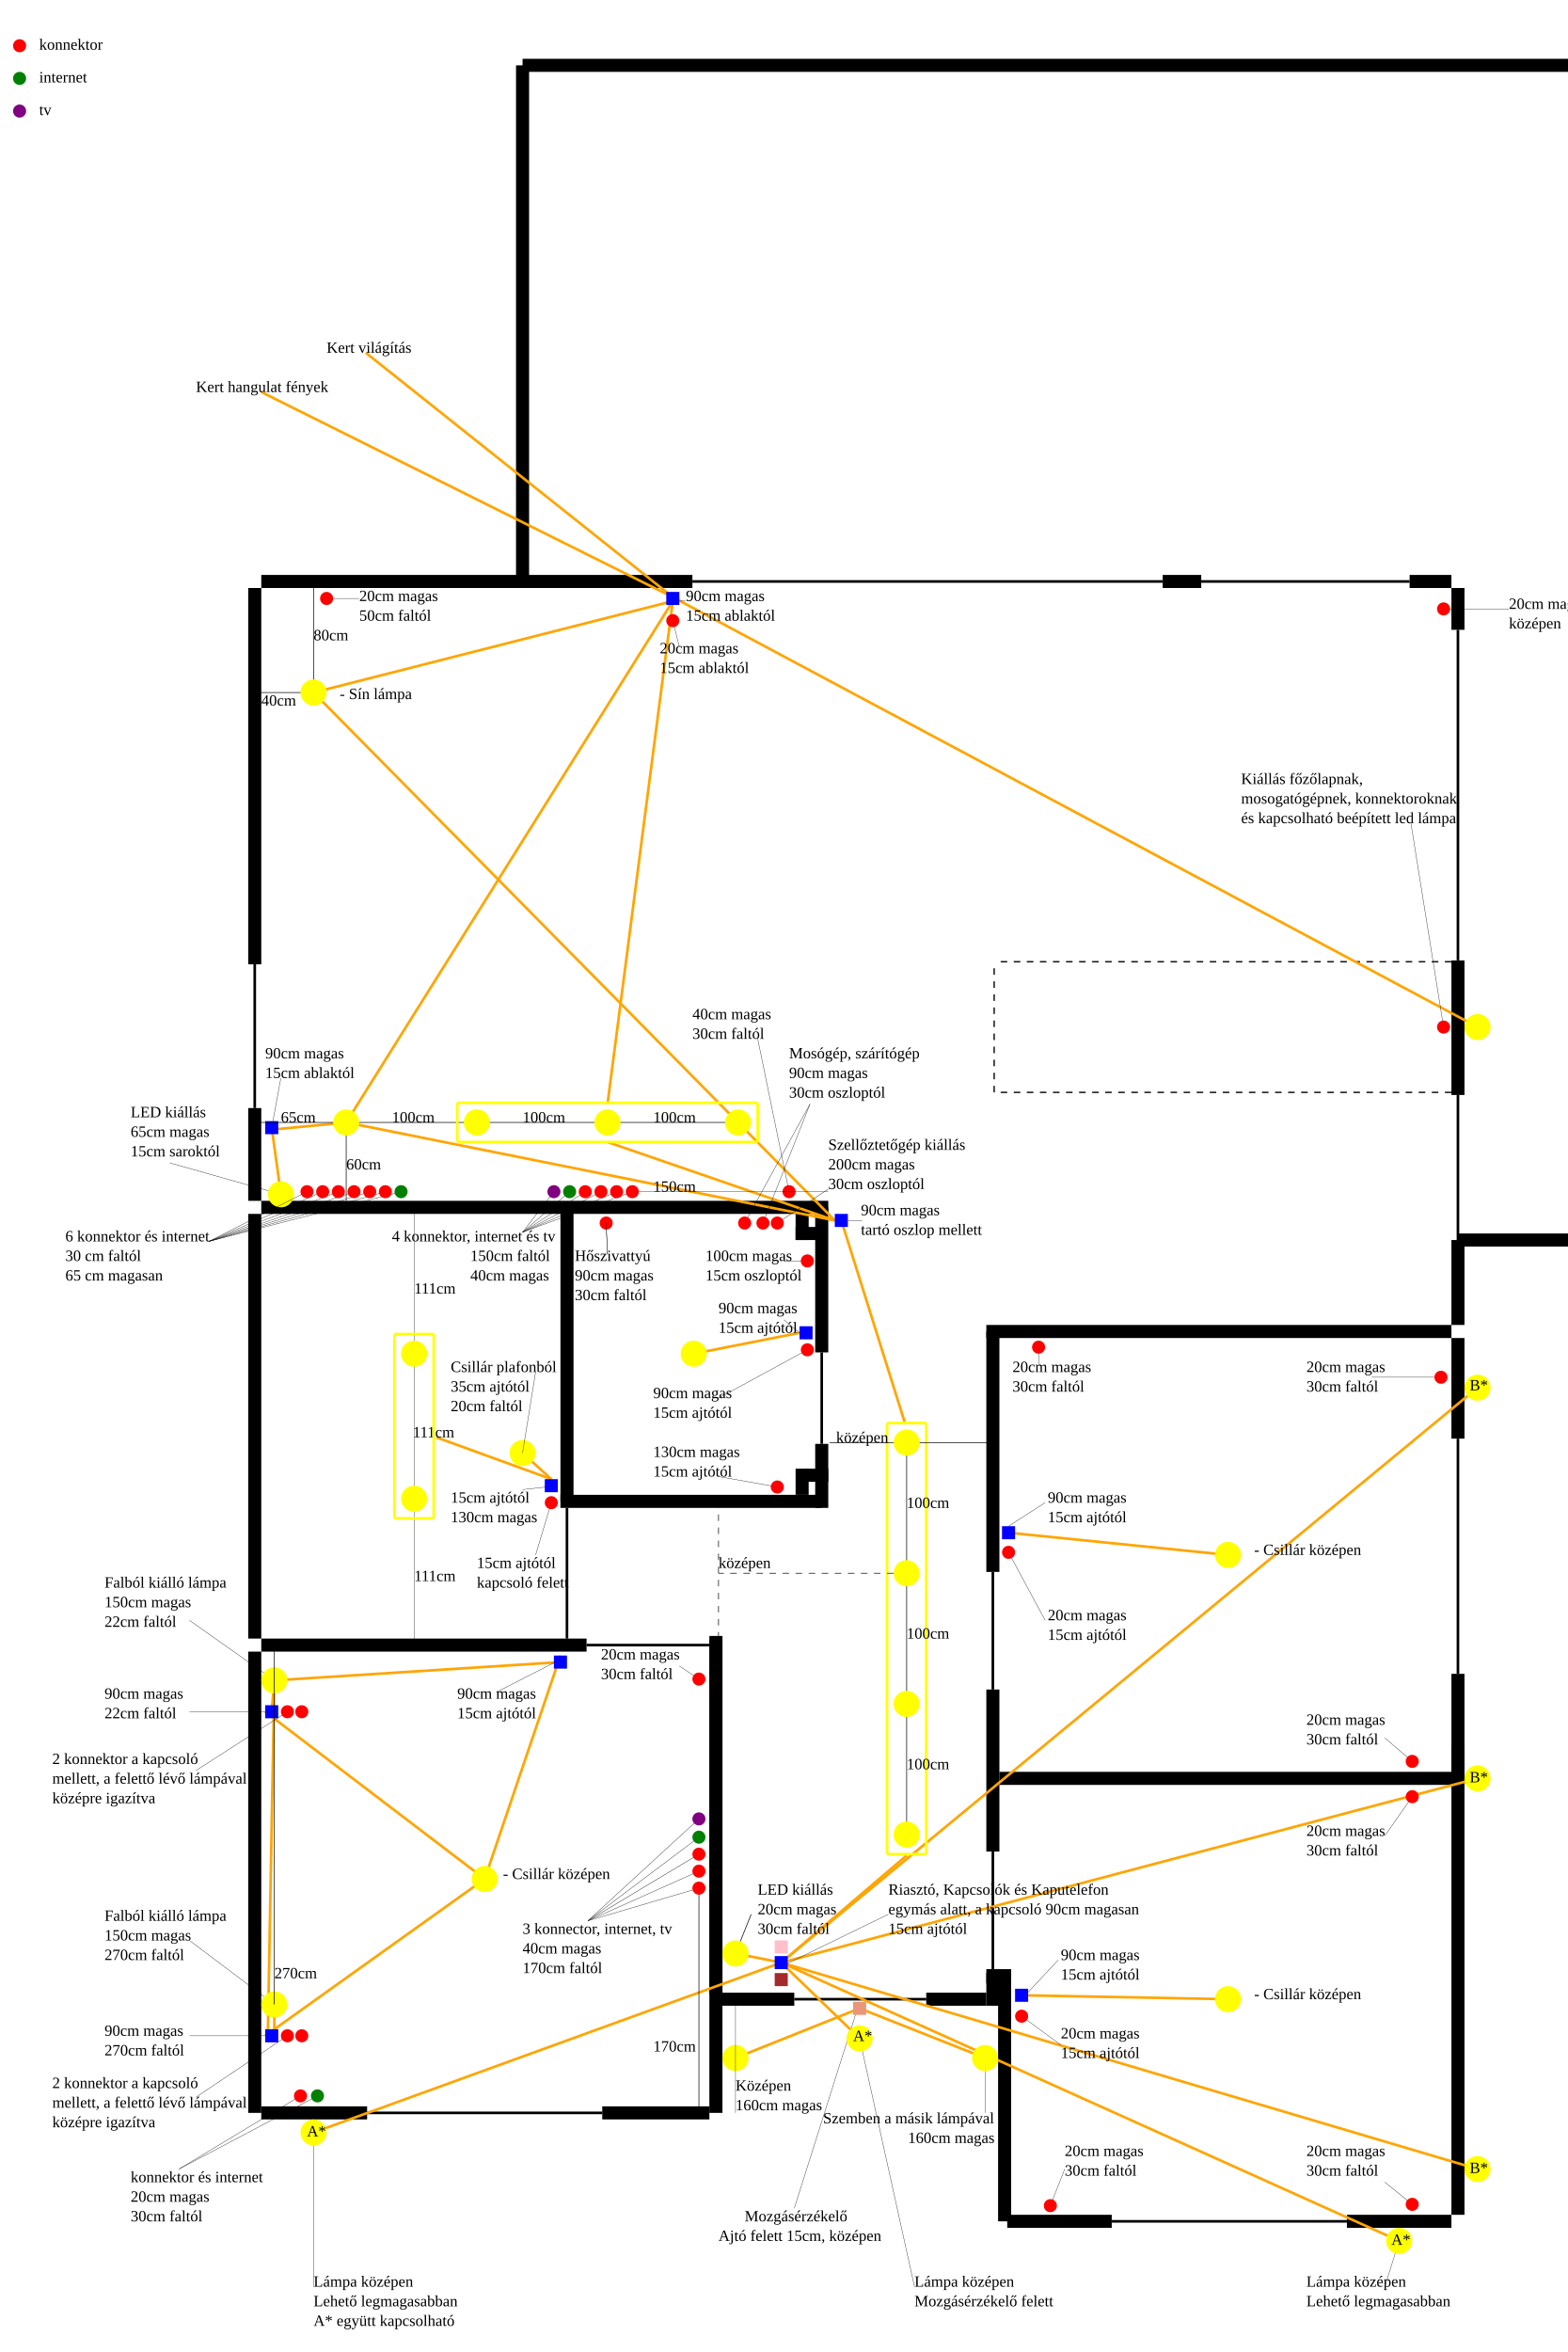
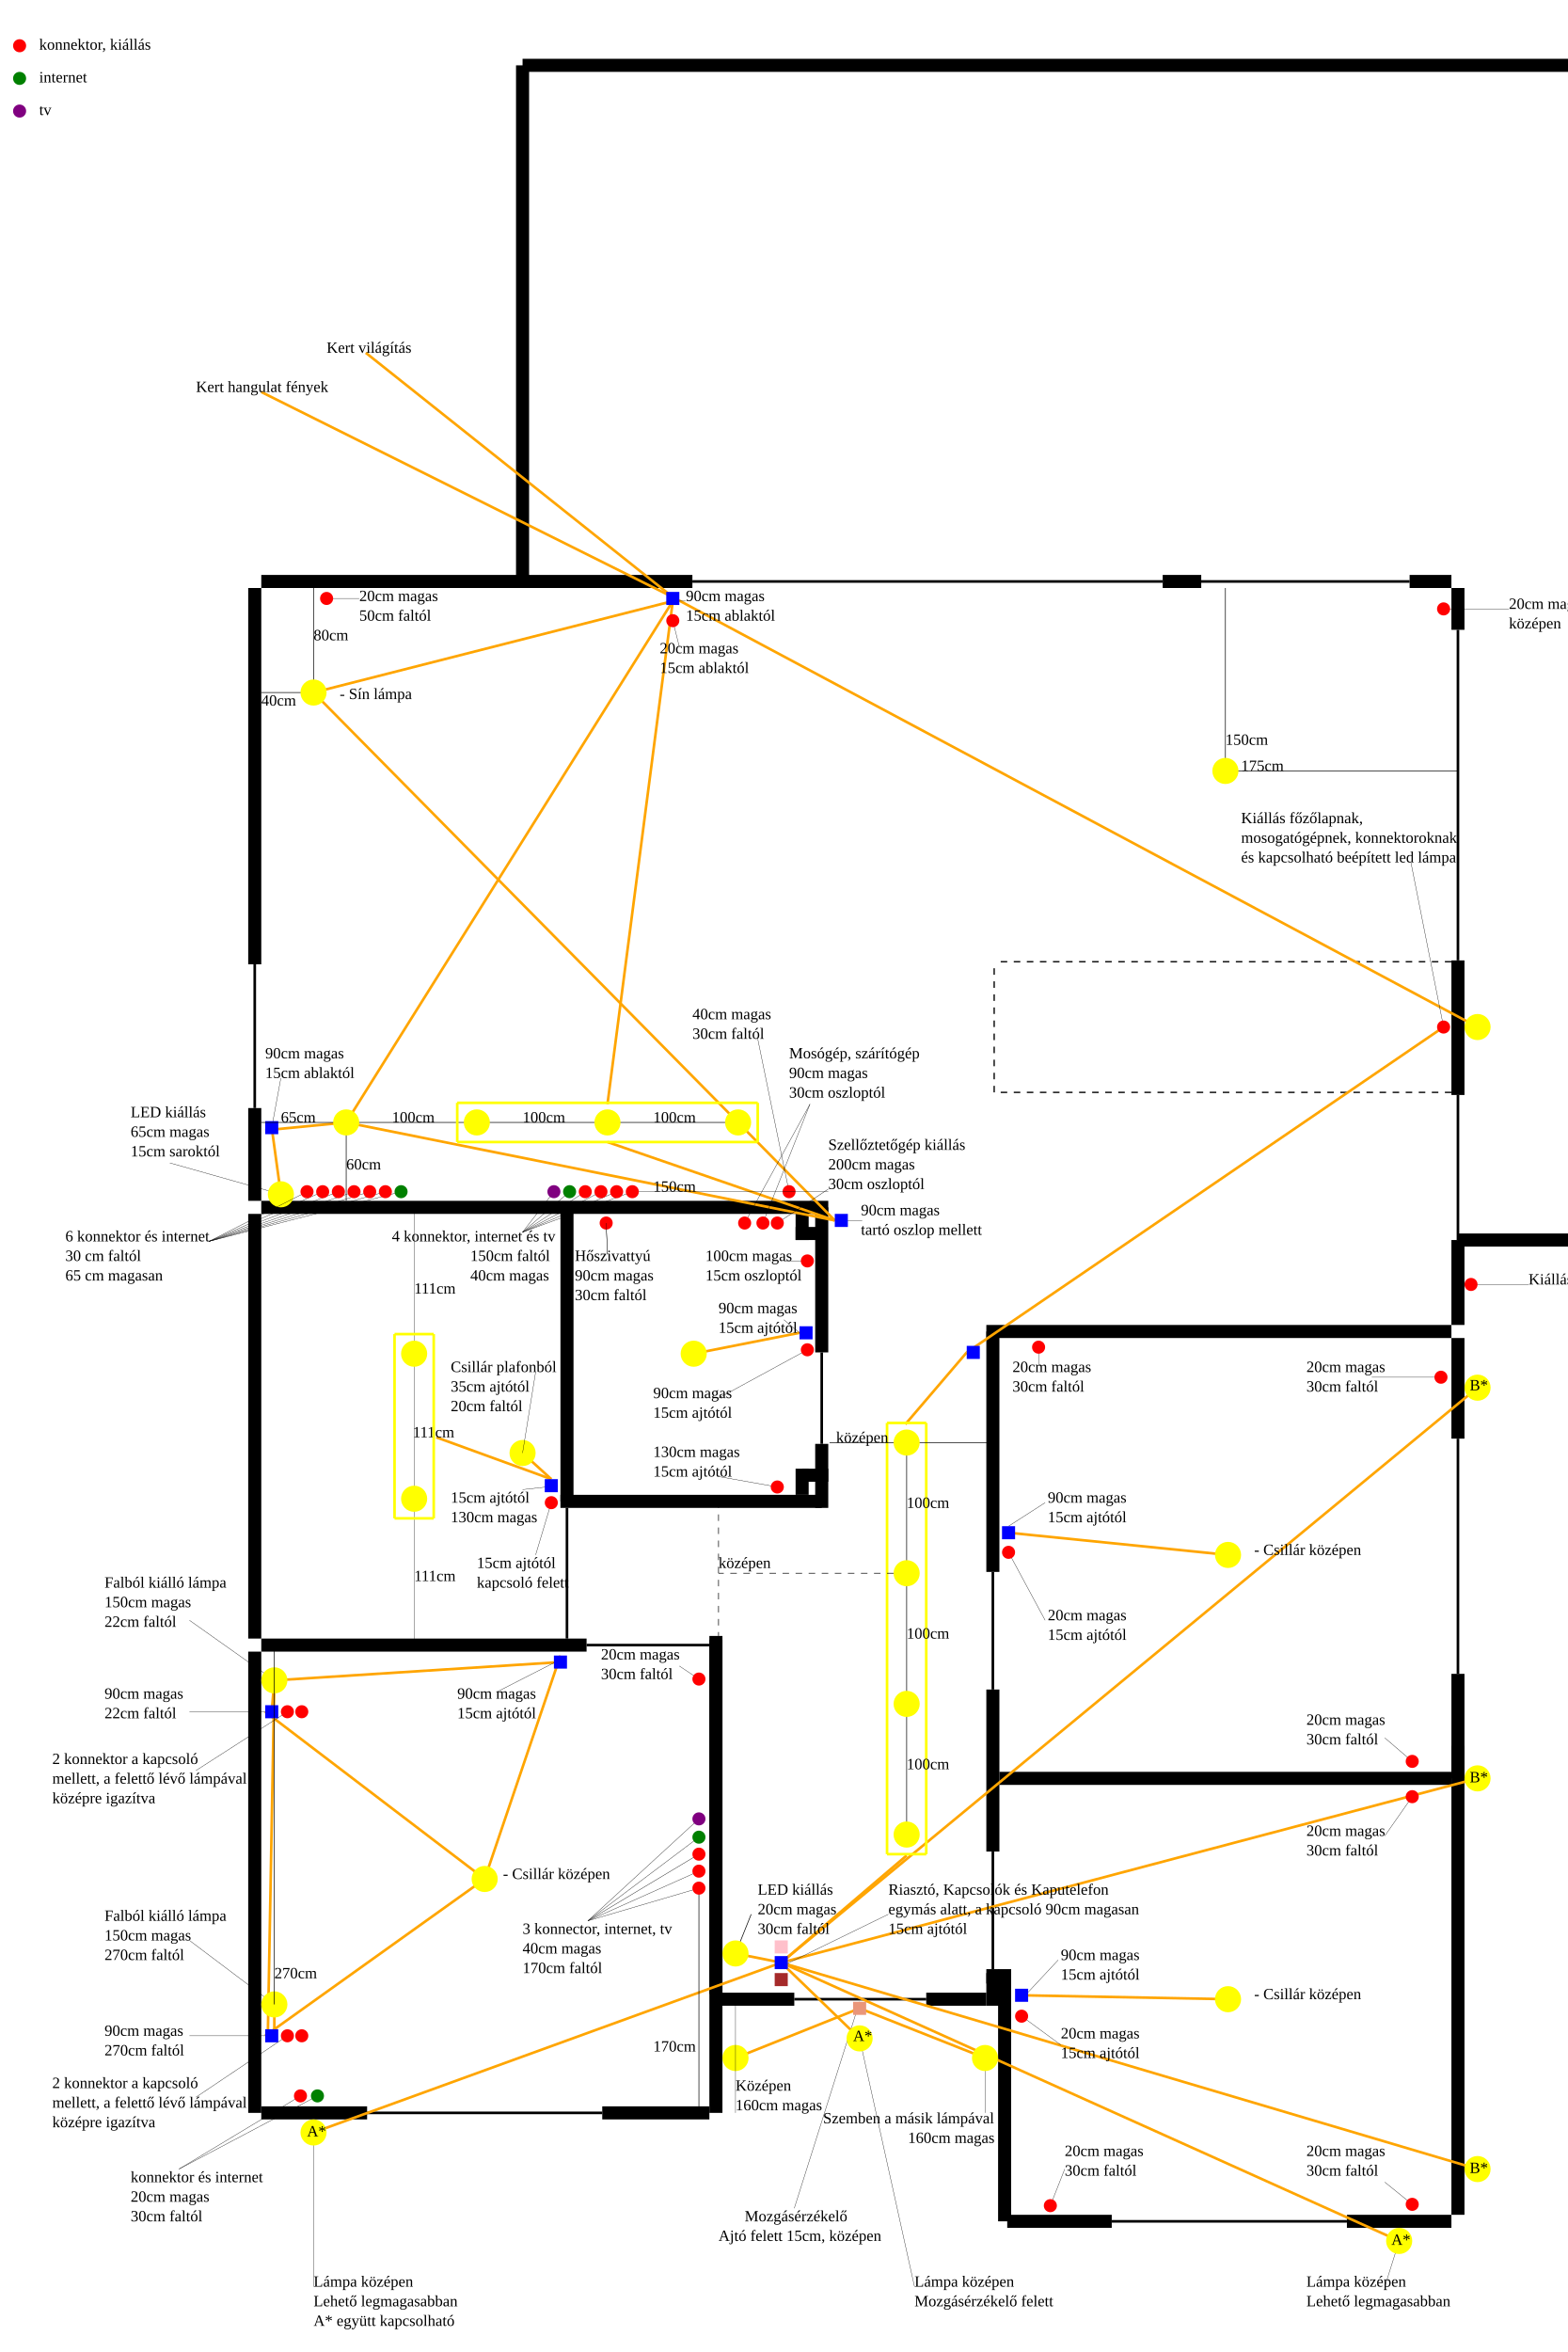
<svg xmlns="http://www.w3.org/2000/svg" viewBox="0 -250 1200 1800">
  <style>
	
		g.konnektor {
			//visibility: hidden
		}
		g.kapcsolo {
			//visibility: hidden;
		}
	
	</style>
  <g>
    <circle cx="15" cy="-215" r="5" fill="red" />
-     <text x="30" y="-212" fill="black" font-size="12">konnektor</text>
+     <text x="30" y="-212" fill="black" font-size="12">konnektor, kiállás</text>
    <circle cx="15" cy="-190" r="5" fill="green" />
    <text x="30" y="-187" fill="black" font-size="12">internet</text>
    <circle cx="15" cy="-165" r="5" fill="purple" />
    <text x="30" y="-162" fill="black" font-size="12">tv</text>
  </g>
  <g>
    <line x1="200" y1="195" x2="530" y2="195" stroke-width="10" stroke="black" />
    <line x1="530" y1="195" x2="890" y2="195" stroke-width="2" stroke="black" />
    <line x1="890" y1="195" x2="919.5" y2="195" stroke-width="10" stroke="black" />
    <line x1="919" y1="195" x2="1079" y2="195" stroke-width="2" stroke="black" />
    <line x1="1079" y1="195" x2="1111" y2="195" stroke-width="10" stroke="black" />
    <line x1="1116" y1="200" x2="1116" y2="232" stroke-width="10" stroke="black" />
    <line x1="1116" y1="232" x2="1116" y2="485" stroke-width="2" stroke="black" />
    <line x1="1116" y1="485" x2="1116" y2="588" stroke-width="10" stroke="black" />
    <line x1="1116" y1="588" x2="1116" y2="699" stroke-width="2" stroke="black" />
    <line x1="1116" y1="699" x2="1116" y2="764" stroke-width="10" stroke="black" />
    <line x1="195" y1="200" x2="195" y2="488" stroke-width="10" stroke="black" />
    <line x1="195" y1="488" x2="195" y2="598" stroke-width="2" stroke="black" />
    <line x1="195" y1="598" x2="195" y2="669" stroke-width="10" stroke="black" />
    <line x1="1111" y1="769" x2="755" y2="769" stroke-width="10" stroke="black" />
    <line x1="200" y1="674" x2="634" y2="674" stroke-width="10" stroke="black" />
    <line x1="614" y1="679" x2="614" y2="699" stroke-width="10" stroke="black" />
    <line x1="609" y1="694" x2="629" y2="694" stroke-width="10" stroke="black" />
    <line x1="614" y1="879" x2="634" y2="879" stroke-width="10" stroke="black" />
    <line x1="614" y1="874" x2="614" y2="894" stroke-width="10" stroke="black" />
    <line x1="760" y1="769" x2="760" y2="953" stroke-width="10" stroke="black" />
    <line x1="760" y1="953" x2="760" y2="1043" stroke-width="2" stroke="black" />
    <line x1="760" y1="1043" x2="760" y2="1167" stroke-width="10" stroke="black" />
    <line x1="760" y1="1167" x2="760" y2="1257" stroke-width="2" stroke="black" />
    <line x1="760" y1="1257" x2="760" y2="1268" stroke-width="10" stroke="black" />
    <line x1="629" y1="674" x2="629" y2="785" stroke-width="10" stroke="black" />
    <line x1="629" y1="785" x2="629" y2="855" stroke-width="2" stroke="black" />
    <line x1="629" y1="855" x2="629" y2="904" stroke-width="10" stroke="black" />
    <line x1="629" y1="899" x2="429" y2="899" stroke-width="10" stroke="black" />
    <line x1="434" y1="904" x2="434" y2="1004" stroke-width="2" stroke="black" />
    <line x1="548" y1="1005" x2="548" y2="1276" stroke-width="10" stroke="black" />
    <line x1="548" y1="1280" x2="608" y2="1280" stroke-width="10" stroke="black" />
    <line x1="608" y1="1280" x2="709" y2="1280" stroke-width="2" stroke="black" />
    <line x1="709" y1="1280" x2="755" y2="1280" stroke-width="10" stroke="black" />
    <line x1="760" y1="1285" x2="760" y2="1260" stroke-width="10" stroke="black" />
    <line x1="434" y1="899" x2="434" y2="674" stroke-width="10" stroke="black" />
    <line x1="195" y1="679" x2="195" y2="1004" stroke-width="10" stroke="black" />
    <line x1="200" y1="1009" x2="449" y2="1009" stroke-width="10" stroke="black" />
    <line x1="449" y1="1009" x2="543" y2="1009" stroke-width="2" stroke="black" />
    <line x1="195" y1="1014" x2="195" y2="1367" stroke-width="10" stroke="black" />
    <line x1="200" y1="1367" x2="281" y2="1367" stroke-width="10" stroke="black" />
    <line x1="281" y1="1367" x2="461" y2="1367" stroke-width="2" stroke="black" />
    <line x1="461" y1="1367" x2="543" y2="1367" stroke-width="10" stroke="black" />
    <line x1="548" y1="1367" x2="548" y2="1002" stroke-width="10" stroke="black" />
    <line x1="1116" y1="1086" x2="1116" y2="1445" stroke-width="10" stroke="black" />
    <line x1="1111" y1="1450" x2="1031" y2="1450" stroke-width="10" stroke="black" />
    <line x1="1031" y1="1450" x2="851" y2="1450" stroke-width="2" stroke="black" />
    <line x1="851" y1="1450" x2="771" y2="1450" stroke-width="10" stroke="black" />
    <line x1="769" y1="1450" x2="769" y2="1257" stroke-width="10" stroke="black" />
    <line x1="1116" y1="774" x2="1116" y2="851" stroke-width="10" stroke="black" />
    <line x1="1116" y1="851" x2="1116" y2="1031" stroke-width="2" stroke="black" />
    <line x1="1116" y1="1031" x2="1116" y2="1111" stroke-width="10" stroke="black" />
    <line x1="1111" y1="1111" x2="765" y2="1111" stroke-width="10" stroke="black" />
    <line x1="400" y1="200" x2="400" y2="-200" stroke-width="10" stroke="black" />
    <line x1="400" y1="-200" x2="1416" y2="-200" stroke-width="10" stroke="black" />
    <line x1="1416" y1="-200" x2="1416" y2="699" stroke-width="10" stroke="black" />
    <line x1="1416" y1="699" x2="1116" y2="699" stroke-width="10" stroke="black" />
  </g>
  <g class="butor">
    <line x1="1111" y1="486" x2="761" y2="486" stroke-width="1" stroke="black" stroke-dasharray="5,5" />
    <line x1="761" y1="586" x2="761" y2="486" stroke-width="1" stroke="black" stroke-dasharray="5,5" />
    <line x1="1111" y1="586" x2="761" y2="586" stroke-width="1" stroke="black" stroke-dasharray="5,5" />
  </g>
  <g class="kapcsolo-vonal">
    <line x1="515" y1="210" x2="240" y2="280" stroke-width="2" stroke="orange" />
    <line x1="265" y1="609" x2="515" y2="210" stroke-width="2" stroke="orange" />
    <line x1="772" y1="923" x2="940" y2="940" stroke-width="2" stroke="orange" />
    <line x1="203" y1="615" x2="265" y2="609" stroke-width="2" stroke="orange" />
    <line x1="515" y1="210" x2="465" y2="595" stroke-width="2" stroke="orange" />
    <line x1="639" y1="684" x2="265" y2="609" stroke-width="2" stroke="orange" />
    <line x1="639" y1="684" x2="465" y2="624" stroke-width="2" stroke="orange" />
    <line x1="639" y1="684" x2="240" y2="280" stroke-width="2" stroke="orange" />
    <line x1="208" y1="613" x2="215" y2="664" stroke-width="2" stroke="orange" />
    <line x1="782" y1="1277" x2="940" y2="1280" stroke-width="2" stroke="orange" />
    <line x1="429" y1="1017" x2="371" y2="1188" stroke-width="2" stroke="orange" />
    <line x1="203" y1="1060" x2="371" y2="1188" stroke-width="2" stroke="orange" />
    <line x1="429" y1="1022" x2="210" y2="1036" stroke-width="2" stroke="orange" />
    <line x1="208" y1="1060" x2="210" y2="1036" stroke-width="2" stroke="orange" />
    <line x1="203" y1="1308" x2="371" y2="1188" stroke-width="2" stroke="orange" />
    <line x1="205" y1="1308" x2="210" y2="1036" stroke-width="2" stroke="orange" />
    <line x1="210" y1="1308" x2="210" y2="1284" stroke-width="2" stroke="orange" />
-     <line x1="644" y1="684" x2="693" y2="840" stroke-width="2" stroke="orange" />
+     <line x1="740" y1="785" x2="693" y2="840" stroke-width="2" stroke="orange" />
    <line x1="598" y1="1252" x2="694" y2="1170" stroke-width="2" stroke="orange" />
    <line x1="598" y1="1252" x2="563" y2="1245" stroke-width="2" stroke="orange" />
    <line x1="658" y1="1287" x2="563" y2="1325" stroke-width="2" stroke="orange" />
    <line x1="658" y1="1287" x2="754" y2="1325" stroke-width="2" stroke="orange" />
    <line x1="598" y1="1252" x2="240" y2="1382" stroke-width="2" stroke="orange" />
    <line x1="598" y1="1252" x2="658" y2="1310" stroke-width="2" stroke="orange" />
    <line x1="598" y1="1252" x2="1071" y2="1465" stroke-width="2" stroke="orange" />
    <line x1="531" y1="786" x2="612" y2="770" stroke-width="2" stroke="orange" />
    <line x1="422" y1="882" x2="334" y2="850" stroke-width="2" stroke="orange" />
    <line x1="422" y1="882" x2="400" y2="862" stroke-width="2" stroke="orange" />
    <line x1="598" y1="1252" x2="1131" y2="812" stroke-width="2" stroke="orange" />
    <line x1="598" y1="1252" x2="1131" y2="1111" stroke-width="2" stroke="orange" />
    <line x1="598" y1="1252" x2="1131" y2="1410" stroke-width="2" stroke="orange" />
    <line x1="515" y1="207" x2="1131" y2="536" stroke-width="2" stroke="orange" />
    <line x1="515" y1="207" x2="200" y2="50" stroke-width="2" stroke="orange" />
    <text x="150" y="50" fill="black" font-size="12">Kert hangulat fények</text>
    <line x1="515" y1="207" x2="280" y2="20" stroke-width="2" stroke="orange" />
    <text x="250" y="20" fill="black" font-size="12">Kert világítás</text>
+     <line x1="740" y1="785" x2="1105" y2="536" stroke-width="2" stroke="orange" />
  </g>
  <g class="konnektor">
    <line x1="515" y1="225" x2="520" y2="245" stroke-width="0.25" stroke="black" />
    <circle cx="515" cy="225" r="5" fill="red" />
    <text x="505" y="250" fill="black" font-size="12">20cm magas</text>
    <text x="505" y="265" fill="black" font-size="12">15cm ablaktól</text>
    <line x1="250" y1="208" x2="275" y2="208" stroke-width="0.25" stroke="black" />
    <circle cx="250" cy="208" r="5" fill="red" />
    <text x="275" y="210" fill="black" font-size="12">20cm magas</text>
    <text x="275" y="225" fill="black" font-size="12">50cm faltól</text>
  </g>
  <g class="kapcsolo">
    <line x1="525" y1="210" x2="520" y2="210" stroke-width="0.25" stroke="black" />
    <line x1="515" y1="203" x2="515" y2="213" stroke-width="10" stroke="blue" />
    <text x="525" y="210" fill="black" font-size="12">90cm magas</text>
    <text x="525" y="225" fill="black" font-size="12">15cm ablaktól</text>
    <line x1="240" y1="200" x2="240" y2="280" stroke-width="0.5" stroke="black" />
    <text x="240" y="240" fill="black" font-size="12">80cm</text>
    <line x1="200" y1="280" x2="240" y2="280" stroke-width="0.5" stroke="black" />
    <text x="200" y="290" fill="black" font-size="12">40cm</text>
    <circle cx="240" cy="280" r="10" fill="yellow" />
    <text x="260" y="285" fill="black" font-size="12">- Sín lámpa</text>
+     <text x="950" y="340" fill="black" font-size="12">175cm</text>
+     <text x="938" y="320" fill="black" font-size="12">150cm</text>
+     <line x1="938" y1="340" x2="1116" y2="340" stroke-width="0.5" stroke="black" />
+     <line x1="938" y1="340" x2="938" y2="200" stroke-width="0.5" stroke="black" />
+     <circle cx="938" cy="340" r="10" fill="yellow" />
+     <line x1="740" y1="785" x2="750" y2="785" stroke-width="10" stroke="blue" />
  </g>
  <g class="kapcsolo">
    <line x1="208" y1="613" x2="215" y2="575" stroke-width="0.25" stroke="black" />
    <line x1="203" y1="613" x2="213" y2="613" stroke-width="10" stroke="blue" />
    <text x="203" y="560" fill="black" font-size="12">90cm magas</text>
    <text x="203" y="575" fill="black" font-size="12">15cm ablaktól</text>
    <line x1="265" y1="609" x2="265" y2="669" stroke-width="0.5" stroke="black" />
    <text x="265" y="645" fill="black" font-size="12">60cm</text>
    <line x1="200" y1="609" x2="265" y2="609" stroke-width="0.5" stroke="black" />
    <text x="215" y="609" fill="black" font-size="12">65cm</text>
    <line x1="265" y1="609" x2="365" y2="609" stroke-width="0.5" stroke="black" />
    <text x="300" y="609" fill="black" font-size="12">100cm</text>
    <line x1="365" y1="609" x2="465" y2="609" stroke-width="0.5" stroke="black" />
    <text x="400" y="609" fill="black" font-size="12">100cm</text>
    <line x1="465" y1="609" x2="565" y2="609" stroke-width="0.5" stroke="black" />
    <text x="500" y="609" fill="black" font-size="12">100cm</text>
    <circle cx="265" cy="609" r="10" fill="yellow" />
    <circle cx="365" cy="609" r="10" fill="yellow" />
    <circle cx="465" cy="609" r="10" fill="yellow" />
    <circle cx="565" cy="609" r="10" fill="yellow" />
    <line x1="350" y1="594" x2="580" y2="594" stroke-width="2" stroke="yellow" />
    <line x1="350" y1="624" x2="580" y2="624" stroke-width="2" stroke="yellow" />
    <line x1="350" y1="594" x2="350" y2="624" stroke-width="2" stroke="yellow" />
    <line x1="580" y1="594" x2="580" y2="624" stroke-width="2" stroke="yellow" />
    <line x1="639" y1="684" x2="660" y2="684" stroke-width="0.25" stroke="black" />
    <line x1="639" y1="684" x2="649" y2="684" stroke-width="10" stroke="blue" />
    <text x="659" y="680" fill="black" font-size="12">90cm magas</text>
    <text x="659" y="695" fill="black" font-size="12">tartó oszlop mellett</text>
    <line x1="215" y1="664" x2="130" y2="640" stroke-width="0.25" stroke="black" />
    <circle cx="215" cy="664" r="10" fill="yellow" />
    <text x="100" y="605" fill="black" font-size="12">LED kiállás</text>
    <text x="100" y="620" fill="black" font-size="12">65cm magas</text>
    <text x="100" y="635" fill="black" font-size="12">15cm saroktól</text>
  </g>
  <g class="konnektor">
    <line x1="772" y1="938" x2="800" y2="990" stroke-width="0.25" stroke="black" />
    <circle cx="772" cy="938" r="5" fill="red" />
    <text x="802" y="990" fill="black" font-size="12">20cm magas</text>
    <text x="802" y="1005" fill="black" font-size="12">15cm ajtótól</text>
    <line x1="795" y1="781" x2="795" y2="795" stroke-width="0.25" stroke="black" />
    <circle cx="795" cy="781" r="5" fill="red" />
    <text x="775" y="800" fill="black" font-size="12">20cm magas</text>
    <text x="775" y="815" fill="black" font-size="12">30cm faltól</text>
    <line x1="1050" y1="804" x2="1103" y2="804" stroke-width="0.25" stroke="black" />
    <circle cx="1103" cy="804" r="5" fill="red" />
    <text x="1000" y="800" fill="black" font-size="12">20cm magas</text>
    <text x="1000" y="815" fill="black" font-size="12">30cm faltól</text>
    <line x1="1060" y1="1080" x2="1081" y2="1098" stroke-width="0.25" stroke="black" />
    <circle cx="1081" cy="1098" r="5" fill="red" />
    <text x="1000" y="1070" fill="black" font-size="12">20cm magas</text>
    <text x="1000" y="1085" fill="black" font-size="12">30cm faltól</text>
  </g>
  <g class="kapcsolo">
    <line x1="772" y1="918" x2="800" y2="900" stroke-width="0.25" stroke="black" />
    <line x1="772" y1="918" x2="772" y2="928" stroke-width="10" stroke="blue" />
    <text x="802" y="900" fill="black" font-size="12">90cm magas</text>
    <text x="802" y="915" fill="black" font-size="12">15cm ajtótól</text>
    <circle cx="940" cy="940" r="10" fill="yellow" />
    <text x="960" y="940" fill="black" font-size="12">- Csillár középen</text>
  </g>
  <g class="kapcsolo">
    <line x1="810" y1="1250" x2="782" y2="1280" stroke-width="0.25" stroke="black" />
    <line x1="782" y1="1272" x2="782" y2="1282" stroke-width="10" stroke="blue" />
    <text x="812" y="1250" fill="black" font-size="12">90cm magas</text>
    <text x="812" y="1265" fill="black" font-size="12">15cm ajtótól</text>
    <circle cx="940" cy="1280" r="10" fill="yellow" />
    <text x="960" y="1280" fill="black" font-size="12">- Csillár középen</text>
  </g>
  <g class="konnektor">
    <line x1="782" y1="1293" x2="812" y2="1315" stroke-width="0.25" stroke="black" />
    <circle cx="782" cy="1293" r="5" fill="red" />
    <text x="812" y="1310" fill="black" font-size="12">20cm magas</text>
    <text x="812" y="1325" fill="black" font-size="12">15cm ajtótól</text>
    <line x1="804" y1="1438" x2="815" y2="1410" stroke-width="0.25" stroke="black" />
    <circle cx="804" cy="1438" r="5" fill="red" />
    <text x="815" y="1400" fill="black" font-size="12">20cm magas</text>
    <text x="815" y="1415" fill="black" font-size="12">30cm faltól</text>
    <line x1="1081" y1="1125" x2="1060" y2="1155" stroke-width="0.25" stroke="black" />
    <circle cx="1081" cy="1125" r="5" fill="red" />
    <text x="1000" y="1155" fill="black" font-size="12">20cm magas</text>
    <text x="1000" y="1170" fill="black" font-size="12">30cm faltól</text>
    <line x1="1081" y1="1437" x2="1060" y2="1420" stroke-width="0.25" stroke="black" />
    <circle cx="1081" cy="1437" r="5" fill="red" />
    <text x="1000" y="1400" fill="black" font-size="12">20cm magas</text>
    <text x="1000" y="1415" fill="black" font-size="12">30cm faltól</text>
  </g>
  <g class="kapcsolo">
    <line x1="429" y1="1020" x2="380" y2="1045" stroke-width="0.25" stroke="black" />
    <line x1="429" y1="1017" x2="429" y2="1027" stroke-width="10" stroke="blue" />
    <text x="350" y="1050" fill="black" font-size="12">90cm magas</text>
    <text x="350" y="1065" fill="black" font-size="12">15cm ajtótól</text>
    <circle cx="371" cy="1188" r="10" fill="yellow" />
    <text x="385" y="1188" fill="black" font-size="12">- Csillár középen</text>
    <line x1="145" y1="990" x2="210" y2="1036" stroke-width="0.25" stroke="black" />
    <text x="80" y="965" fill="black" font-size="12">Falból kiálló lámpa</text>
    <text x="80" y="980" fill="black" font-size="12">150cm magas</text>
    <text x="80" y="995" fill="black" font-size="12">22cm faltól</text>
    <circle cx="210" cy="1036" r="10" fill="yellow" />
    <line x1="145" y1="1060" x2="210" y2="1060" stroke-width="0.25" stroke="black" />
    <line x1="203" y1="1060" x2="213" y2="1060" stroke-width="10" stroke="blue" />
    <text x="80" y="1050" fill="black" font-size="12">90cm magas</text>
    <text x="80" y="1065" fill="black" font-size="12">22cm faltól</text>
    <line x1="210" y1="1284" x2="145" y2="1235" stroke-width="0.25" stroke="black" />
    <text x="80" y="1220" fill="black" font-size="12">Falból kiálló lámpa</text>
    <text x="80" y="1235" fill="black" font-size="12">150cm magas</text>
    <text x="80" y="1250" fill="black" font-size="12">270cm faltól</text>
    <circle cx="210" cy="1284" r="10" fill="yellow" />
    <line x1="145" y1="1308" x2="210" y2="1308" stroke-width="0.25" stroke="black" />
    <line x1="203" y1="1308" x2="213" y2="1308" stroke-width="10" stroke="blue" />
    <text x="80" y="1308" fill="black" font-size="12">90cm magas</text>
    <text x="80" y="1323" fill="black" font-size="12">270cm faltól</text>
    <line x1="210" y1="1284" x2="210" y2="1010" stroke-width="0.5" stroke="black" />
    <text x="210" y="1264" fill="black" font-size="12">270cm</text>
  </g>
  <g class="konnektor">
    <line x1="220" y1="1060" x2="150" y2="1105" stroke-width="0.25" stroke="black" />
    <circle cx="220" cy="1060" r="5" fill="red" />
    <circle cx="231" cy="1060" r="5" fill="red" />
    <text x="40" y="1100" fill="black" font-size="12">2 konnektor a kapcsoló</text>
    <text x="40" y="1115" fill="black" font-size="12">mellett, a felettő lévő lámpával</text>
    <text x="40" y="1130" fill="black" font-size="12">középre igazítva</text>
    <line x1="220" y1="1308" x2="150" y2="1355" stroke-width="0.25" stroke="black" />
    <circle cx="220" cy="1308" r="5" fill="red" />
    <circle cx="231" cy="1308" r="5" fill="red" />
    <text x="40" y="1348" fill="black" font-size="12">2 konnektor a kapcsoló</text>
    <text x="40" y="1363" fill="black" font-size="12">mellett, a felettő lévő lámpával</text>
    <text x="40" y="1378" fill="black" font-size="12">középre igazítva</text>
    <line x1="137" y1="1410" x2="230" y2="1354" stroke-width="0.25" stroke="black" />
    <line x1="137" y1="1410" x2="243" y2="1354" stroke-width="0.25" stroke="black" />
    <circle cx="230" cy="1354" r="5" fill="red" />
    <circle cx="243" cy="1354" r="5" fill="green" />
    <text x="100" y="1420" fill="black" font-size="12">konnektor és internet</text>
    <text x="100" y="1435" fill="black" font-size="12">20cm magas</text>
    <text x="100" y="1450" fill="black" font-size="12">30cm faltól</text>
    <line x1="535" y1="1035" x2="520" y2="1025" stroke-width="0.25" stroke="black" />
    <circle cx="535" cy="1035" r="5" fill="red" />
    <text x="460" y="1020" fill="black" font-size="12">20cm magas</text>
    <text x="460" y="1035" fill="black" font-size="12">30cm faltól</text>
    <line x1="450" y1="1220" x2="535" y2="1142" stroke-width="0.25" stroke="black" />
    <line x1="450" y1="1220" x2="535" y2="1156" stroke-width="0.25" stroke="black" />
    <line x1="450" y1="1220" x2="535" y2="1169" stroke-width="0.25" stroke="black" />
    <line x1="450" y1="1220" x2="535" y2="1182" stroke-width="0.25" stroke="black" />
    <line x1="450" y1="1220" x2="535" y2="1195" stroke-width="0.25" stroke="black" />
    <line x1="535" y1="1370" x2="535" y2="1195" stroke-width="0.5" stroke="black" />
    <circle cx="535" cy="1142" r="5" fill="purple" />
    <circle cx="535" cy="1156" r="5" fill="green" />
    <circle cx="535" cy="1169" r="5" fill="red" />
    <circle cx="535" cy="1182" r="5" fill="red" />
    <circle cx="535" cy="1195" r="5" fill="red" />
    <text x="400" y="1230" fill="black" font-size="12">3 konnector, internet, tv</text>
    <text x="400" y="1245" fill="black" font-size="12">40cm magas</text>
    <text x="400" y="1260" fill="black" font-size="12">170cm faltól</text>
    <text x="500" y="1320" fill="black" font-size="12">170cm</text>
  </g>
  <g class="kapcsolo">
    <line x1="679" y1="839" x2="709" y2="839" stroke-width="2" stroke="yellow" />
    <line x1="679" y1="839" x2="679" y2="1169" stroke-width="2" stroke="yellow" />
    <line x1="679" y1="1169" x2="709" y2="1169" stroke-width="2" stroke="yellow" />
    <line x1="709" y1="839" x2="709" y2="1169" stroke-width="2" stroke="yellow" />
    <line x1="694" y1="954" x2="550" y2="954" stroke-width="0.5" stroke="black" stroke-dasharray="5,5" />
    <line x1="550" y1="899" x2="550" y2="1002" stroke-width="0.5" stroke="black" stroke-dasharray="5,5" />
    <text x="550" y="950" fill="black" font-size="12">középen</text>
    <text x="640" y="854" fill="black" font-size="12">középen</text>
    <line x1="635" y1="854" x2="760" y2="854" stroke-width="0.5" stroke="black" />
    <line x1="694" y1="854" x2="694" y2="954" stroke-width="0.5" stroke="black" />
    <text x="694" y="904" fill="black" font-size="12">100cm</text>
    <line x1="694" y1="954" x2="694" y2="1054" stroke-width="0.5" stroke="black" />
    <text x="694" y="1004" fill="black" font-size="12">100cm</text>
    <line x1="694" y1="1054" x2="694" y2="1154" stroke-width="0.5" stroke="black" />
    <text x="694" y="1104" fill="black" font-size="12">100cm</text>
    <circle cx="694" cy="854" r="10" fill="yellow" />
    <circle cx="694" cy="954" r="10" fill="yellow" />
    <circle cx="694" cy="1054" r="10" fill="yellow" />
    <circle cx="694" cy="1154" r="10" fill="yellow" />
    <line x1="563" y1="1245" x2="575" y2="1215" stroke-width="0.5" stroke="black" />
    <circle cx="563" cy="1245" r="10" fill="yellow" />
    <text x="580" y="1200" fill="black" font-size="12">LED kiállás</text>
    <text x="580" y="1215" fill="black" font-size="12">20cm magas</text>
    <text x="580" y="1230" fill="black" font-size="12">30cm faltól</text>
    <line x1="598" y1="1255" x2="680" y2="1215" stroke-width="0.25" stroke="black" />
    <line x1="598" y1="1235" x2="598" y2="1245" stroke-width="10" stroke="pink" />
    <line x1="598" y1="1247" x2="598" y2="1257" stroke-width="10" stroke="blue" />
    <line x1="598" y1="1260" x2="598" y2="1270" stroke-width="10" stroke="brown" />
    <text x="680" y="1200" fill="black" font-size="12">Riasztó, Kapcsolók és Kaputelefon</text>
    <text x="680" y="1215" fill="black" font-size="12">egymás alatt, a kapcsoló 90cm magasan</text>
    <text x="680" y="1230" fill="black" font-size="12">15cm ajtótól</text>
  </g>
  <g class="kapcsolo">
    <line x1="658" y1="1282" x2="608" y2="1440" stroke-width="0.25" stroke="black" />
    <line x1="658" y1="1282" x2="658" y2="1292" stroke-width="10" stroke="DarkSalmon" />
    <text x="570" y="1450" fill="black" font-size="12">Mozgásérzékelő</text>
    <text x="550" y="1465" fill="black" font-size="12">Ajtó felett 15cm, középen</text>
    <line x1="754" y1="1325" x2="754" y2="1367" stroke-width="0.25" stroke="black" />
    <circle cx="563" cy="1325" r="10" fill="yellow" />
    <circle cx="754" cy="1325" r="10" fill="yellow" />
    <line x1="563" y1="1280" x2="563" y2="1367" stroke-width="0.25" stroke="black" />
    <text x="563" y="1350" fill="black" font-size="12">Középen</text>
    <text x="563" y="1365" fill="black" font-size="12">160cm magas</text>
    <text x="630" y="1375" fill="black" font-size="12">Szemben a másik lámpával</text>
    <text x="695" y="1390" fill="black" font-size="12">160cm magas</text>
  </g>
  <g class="kapcsolo">
    <line x1="658" y1="1310" x2="700" y2="1500" stroke-width="0.25" stroke="black" />
    <line x1="1071" y1="1465" x2="1060" y2="1500" stroke-width="0.25" stroke="black" />
    <line x1="240" y1="1382" x2="240" y2="1500" stroke-width="0.25" stroke="black" />
    <circle cx="240" cy="1382" r="10" fill="yellow" />
    <circle cx="1071" cy="1465" r="10" fill="yellow" />
    <circle cx="658" cy="1310" r="10" fill="yellow" />
    <text x="1065" y="1468" fill="black" font-size="12">A*</text>
    <text x="700" y="1500" fill="black" font-size="12">Lámpa középen</text>
    <text x="700" y="1515" fill="black" font-size="12">Mozgásérzékelő felett</text>
    <text x="653" y="1312" fill="black" font-size="12">A*</text>
    <text x="1000" y="1500" fill="black" font-size="12">Lámpa középen</text>
    <text x="1000" y="1515" fill="black" font-size="12">Lehető legmagasabban</text>
    <text x="235" y="1385" fill="black" font-size="12">A*</text>
    <text x="240" y="1500" fill="black" font-size="12">Lámpa középen</text>
    <text x="240" y="1515" fill="black" font-size="12">Lehető legmagasabban</text>
    <text x="240" y="1530" fill="black" font-size="12">A* együtt kapcsolható</text>
    <circle cx="1131" cy="812" r="10" fill="yellow" />
    <circle cx="1131" cy="1111" r="10" fill="yellow" />
    <circle cx="1131" cy="1410" r="10" fill="yellow" />
    <text x="1125" y="814" fill="black" font-size="12">B*</text>
    <text x="1125" y="1114" fill="black" font-size="12">B*</text>
    <text x="1125" y="1413" fill="black" font-size="12">B*</text>
    <circle cx="1131" cy="536" r="10" fill="yellow" />
  </g>
  <g class="konnektor">
    <line x1="464" y1="686" x2="465" y2="710" stroke-width="0.25" stroke="black" />
    <circle cx="464" cy="686" r="5" fill="red" />
    <text x="440" y="715" fill="black" font-size="12">Hőszivattyú</text>
    <text x="440" y="730" fill="black" font-size="12">90cm magas</text>
    <text x="440" y="745" fill="black" font-size="12">30cm faltól</text>
    <line x1="620" y1="595" x2="570" y2="686" stroke-width="0.25" stroke="black" />
    <line x1="620" y1="595" x2="584" y2="686" stroke-width="0.25" stroke="black" />
    <circle cx="584" cy="686" r="5" fill="red" />
    <circle cx="570" cy="686" r="5" fill="red" />
    <text x="604" y="560" fill="black" font-size="12">Mosógép, szárítógép</text>
    <text x="604" y="575" fill="black" font-size="12">90cm magas</text>
    <text x="604" y="590" fill="black" font-size="12">30cm oszloptól</text>
    <line x1="595" y1="686" x2="634" y2="660" stroke-width="0.25" stroke="black" />
    <circle cx="595" cy="686" r="5" fill="red" />
    <text x="634" y="630" fill="black" font-size="12">Szellőztetőgép kiállás</text>
    <text x="634" y="645" fill="black" font-size="12">200cm magas</text>
    <text x="634" y="660" fill="black" font-size="12">30cm oszloptól</text>
    <line x1="618" y1="715" x2="600" y2="715" stroke-width="0.25" stroke="black" />
    <circle cx="618" cy="715" r="5" fill="red" />
    <text x="540" y="715" fill="black" font-size="12">100cm magas</text>
    <text x="540" y="730" fill="black" font-size="12">15cm oszloptól</text>
    <line x1="618" y1="783" x2="550" y2="820" stroke-width="0.25" stroke="black" />
    <circle cx="618" cy="783" r="5" fill="red" />
    <text x="500" y="820" fill="black" font-size="12">90cm magas</text>
    <text x="500" y="835" fill="black" font-size="12">15cm ajtótól</text>
    <line x1="595" y1="888" x2="550" y2="880" stroke-width="0.25" stroke="black" />
    <circle cx="595" cy="888" r="5" fill="red" />
    <text x="500" y="865" fill="black" font-size="12">130cm magas</text>
    <text x="500" y="880" fill="black" font-size="12">15cm ajtótól</text>
  </g>
  <g class="konnektor">
    <line x1="422" y1="900" x2="410" y2="940" stroke-width="0.25" stroke="black" />
    <line x1="464" y1="686" x2="465" y2="710" stroke-width="0.25" stroke="black" />
    <circle cx="422" cy="900" r="5" fill="red" />
    <text x="365" y="950" fill="black" font-size="12">15cm ajtótól</text>
    <text x="365" y="965" fill="black" font-size="12">kapcsoló felett</text>
  </g>
  <g class="kapcsolo">
    <circle cx="531" cy="786" r="10" fill="yellow" />
    <line x1="317" y1="674" x2="317" y2="1009" stroke-width="0.25" stroke="black" />
    <line x1="427" y1="887" x2="400" y2="890" stroke-width="0.25" stroke="black" />
    <circle cx="317" cy="786" r="10" fill="yellow" />
    <circle cx="317" cy="897" r="10" fill="yellow" />
    <circle cx="400" cy="862" r="10" fill="yellow" />
    <text x="317" y="740" fill="black" font-size="12">111cm</text>
    <text x="316" y="850" fill="black" font-size="12">111cm</text>
    <text x="317" y="960" fill="black" font-size="12">111cm</text>
    <line x1="612" y1="770" x2="600" y2="760" stroke-width="0.25" stroke="black" />
    <text x="550" y="755" fill="black" font-size="12">90cm magas</text>
    <text x="550" y="770" fill="black" font-size="12">15cm ajtótól</text>
    <line x1="612" y1="770" x2="622" y2="770" stroke-width="10" stroke="blue" />
    <line x1="422" y1="882" x2="422" y2="892" stroke-width="10" stroke="blue" />
    <line x1="302" y1="771" x2="332" y2="771" stroke-width="2" stroke="yellow" />
    <line x1="302" y1="771" x2="302" y2="912" stroke-width="2" stroke="yellow" />
    <line x1="302" y1="912" x2="332" y2="912" stroke-width="2" stroke="yellow" />
    <line x1="332" y1="771" x2="332" y2="912" stroke-width="2" stroke="yellow" />
    <line x1="400" y1="862" x2="410" y2="800" stroke-width="0.25" stroke="black" />
    <text x="345" y="800" fill="black" font-size="12">Csillár plafonból</text>
    <text x="345" y="815" fill="black" font-size="12">35cm ajtótól</text>
    <text x="345" y="830" fill="black" font-size="12">20cm faltól</text>
    <text x="345" y="900" fill="black" font-size="12">15cm ajtótól</text>
    <text x="345" y="915" fill="black" font-size="12">130cm magas</text>
  </g>
  <g class="konnektor">
    <line x1="160" y1="700" x2="235" y2="662" stroke-width="0.25" stroke="black" />
    <line x1="160" y1="700" x2="247" y2="662" stroke-width="0.25" stroke="black" />
    <line x1="160" y1="700" x2="259" y2="662" stroke-width="0.25" stroke="black" />
    <line x1="160" y1="700" x2="271" y2="662" stroke-width="0.25" stroke="black" />
    <line x1="160" y1="700" x2="283" y2="662" stroke-width="0.25" stroke="black" />
    <line x1="160" y1="700" x2="295" y2="662" stroke-width="0.25" stroke="black" />
    <line x1="160" y1="700" x2="307" y2="662" stroke-width="0.25" stroke="black" />
    <circle cx="235" cy="662" r="5" fill="red" />
    <circle cx="247" cy="662" r="5" fill="red" />
    <circle cx="259" cy="662" r="5" fill="red" />
    <circle cx="271" cy="662" r="5" fill="red" />
    <circle cx="283" cy="662" r="5" fill="red" />
    <circle cx="295" cy="662" r="5" fill="red" />
    <circle cx="307" cy="662" r="5" fill="green" />
    <text x="50" y="700" fill="black" font-size="12">6 konnektor és internet</text>
    <text x="50" y="715" fill="black" font-size="12">30 cm faltól</text>
    <text x="50" y="730" fill="black" font-size="12">65 cm magasan</text>
    <line x1="604" y1="662" x2="580" y2="545" stroke-width="0.25" stroke="black" />
    <circle cx="604" cy="662" r="5" fill="red" />
    <text x="530" y="530" fill="black" font-size="12">40cm magas</text>
    <text x="530" y="545" fill="black" font-size="12">30cm faltól</text>
    <line x1="484" y1="662" x2="634" y2="662" stroke-width="0.25" stroke="black" />
    <line x1="400" y1="693" x2="484" y2="662" stroke-width="0.25" stroke="black" />
    <line x1="400" y1="693" x2="472" y2="662" stroke-width="0.25" stroke="black" />
    <line x1="400" y1="693" x2="460" y2="662" stroke-width="0.25" stroke="black" />
    <line x1="400" y1="693" x2="448" y2="662" stroke-width="0.25" stroke="black" />
    <line x1="400" y1="693" x2="436" y2="662" stroke-width="0.25" stroke="black" />
    <line x1="400" y1="693" x2="424" y2="662" stroke-width="0.25" stroke="black" />
    <circle cx="484" cy="662" r="5" fill="red" />
    <circle cx="472" cy="662" r="5" fill="red" />
    <circle cx="460" cy="662" r="5" fill="red" />
    <circle cx="448" cy="662" r="5" fill="red" />
    <circle cx="436" cy="662" r="5" fill="green" />
    <circle cx="424" cy="662" r="5" fill="purple" />
    <text x="300" y="700" fill="black" font-size="12">4 konnektor, internet és tv</text>
    <text x="360" y="715" fill="black" font-size="12">150cm faltól</text>
    <text x="360" y="730" fill="black" font-size="12">40cm magas</text>
    <text x="500" y="662" fill="black" font-size="12">150cm</text>
    <line x1="1105" y1="216" x2="1155" y2="216" stroke-width="0.25" stroke="black" />
    <circle cx="1105" cy="216" r="5" fill="red" />
    <text x="1155" y="216" fill="black" font-size="12">20cm magas</text>
    <text x="1155" y="231" fill="black" font-size="12">középen</text>
-     <line x1="1080" y1="380" x2="1105" y2="536" stroke-width="0.25" stroke="black" />
+     <line x1="1080" y1="410" x2="1105" y2="536" stroke-width="0.25" stroke="black" />
    <circle cx="1105" cy="536" r="5" fill="red" />
-     <text x="950" y="350" fill="black" font-size="12">Kiállás főzőlapnak,</text>
-     <text x="950" y="365" fill="black" font-size="12">mosogatógépnek, konnektoroknak</text>
-     <text x="950" y="380" fill="black" font-size="12">és kapcsolható beépített led lámpa</text>
+     <text x="950" y="380" fill="black" font-size="12">Kiállás főzőlapnak,</text>
+     <text x="950" y="395" fill="black" font-size="12">mosogatógépnek, konnektoroknak</text>
+     <text x="950" y="410" fill="black" font-size="12">és kapcsolható beépített led lámpa</text>
+   </g>
+   <g>
+     <line x1="1170" y1="733" x2="1126" y2="733" stroke-width="0.25" stroke="black" />
+     <circle cx="1126" cy="733" r="5" fill="red" />
+     <text x="1170" y="733" fill="black" font-size="12">Kiállás jakuzzinak</text>
  </g>
</svg>
